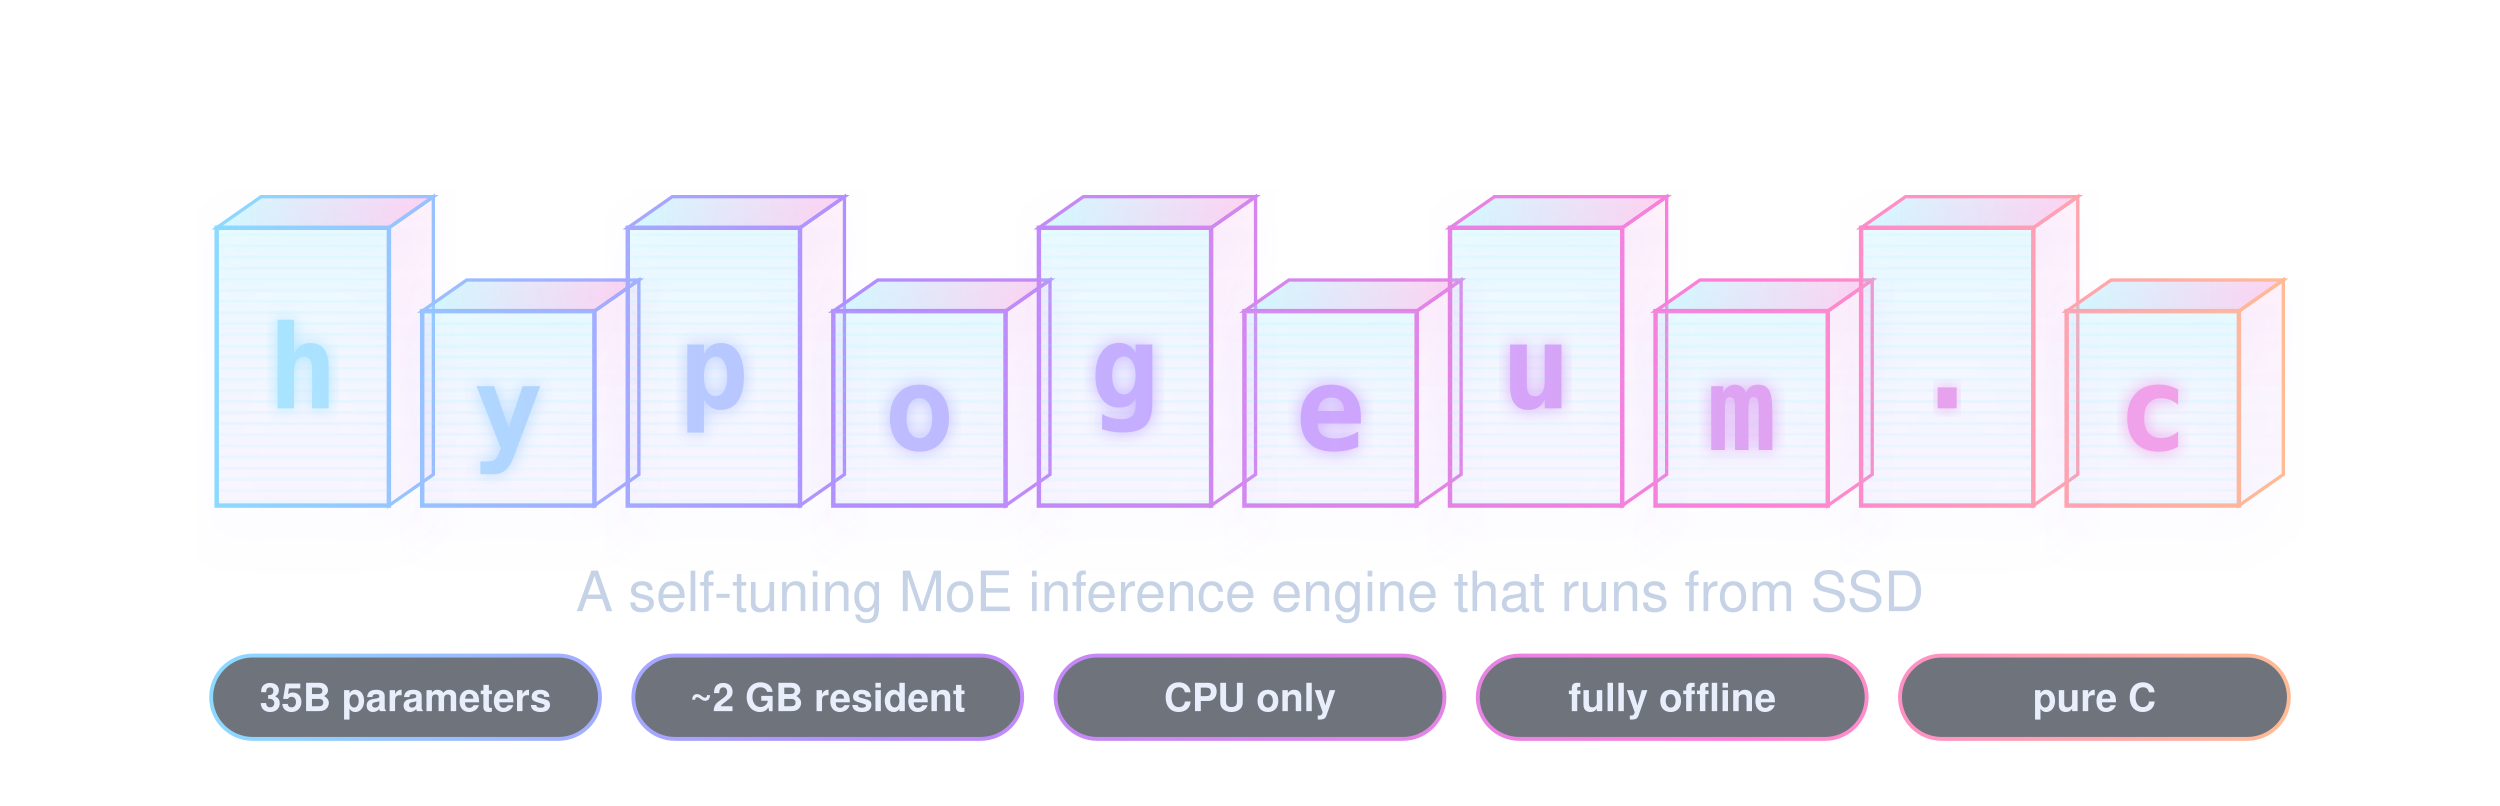
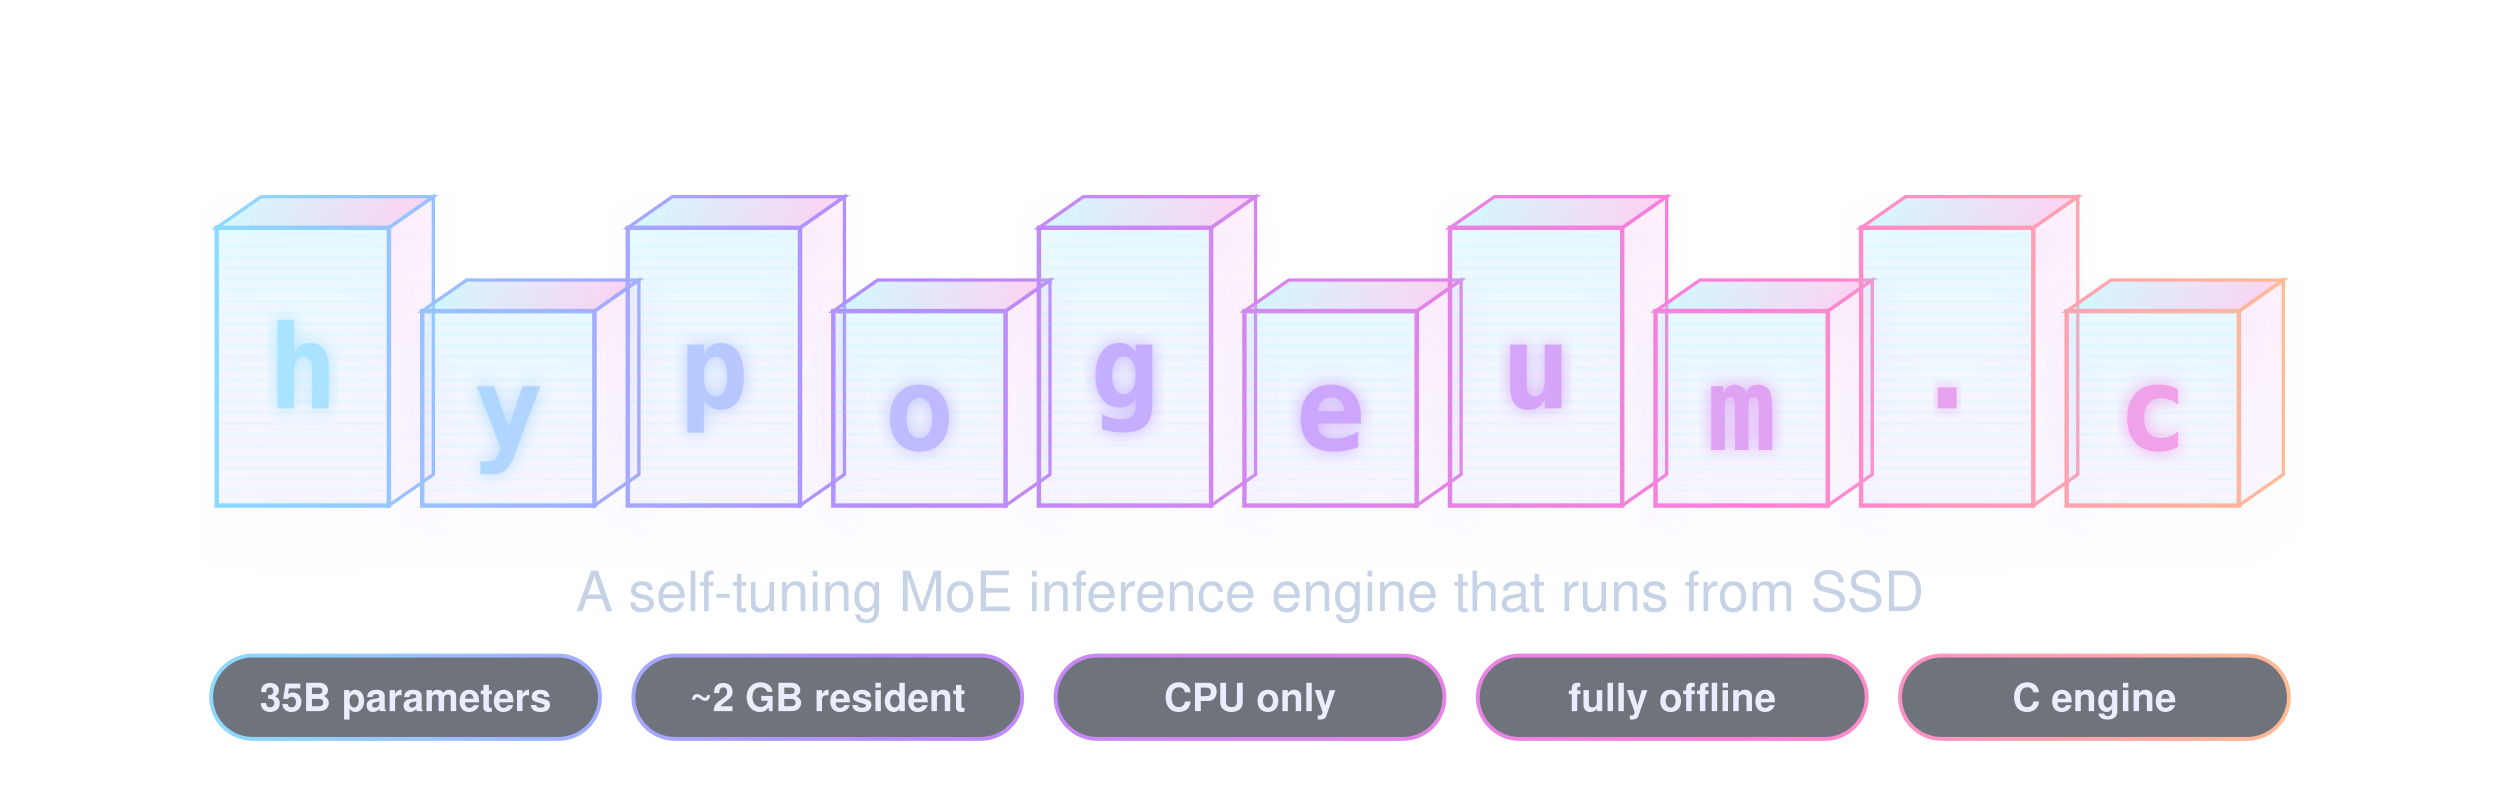
<svg xmlns="http://www.w3.org/2000/svg" width="900" height="290" viewBox="0 0 900 290" role="img" aria-label="hypogeum.c">
  <defs>
    <linearGradient id="iri" gradientUnits="userSpaceOnUse" x1="0" y1="0" x2="900" y2="0">
      <stop offset="0" stop-color="#7ff3ff" />
      <stop offset=".35" stop-color="#b48cff" />
      <stop offset=".7" stop-color="#ff7fd8" />
      <stop offset="1" stop-color="#ffd37a" />
    </linearGradient>
    <linearGradient id="ink" gradientUnits="userSpaceOnUse" x1="0" y1="0" x2="900" y2="0">
      <stop offset="0" stop-color="#9ff6ff" />
      <stop offset=".5" stop-color="#c9a6ff" />
      <stop offset="1" stop-color="#ff9fe0" />
    </linearGradient>
    <linearGradient id="front" x1="0" y1="0" x2="0" y2="1">
      <stop offset="0" stop-color="#7ff3ff" stop-opacity="0.16" />
      <stop offset="1" stop-color="#b48cff" stop-opacity="0.06" />
    </linearGradient>
    <linearGradient id="top" x1="0" y1="0" x2="1" y2="0">
      <stop offset="0" stop-color="#7ff3ff" stop-opacity="0.34" />
      <stop offset="1" stop-color="#ff7fd8" stop-opacity="0.34" />
    </linearGradient>
    <linearGradient id="side" x1="0" y1="0" x2="0" y2="1">
      <stop offset="0" stop-color="#ff7fd8" stop-opacity="0.1" />
      <stop offset="1" stop-color="#b48cff" stop-opacity="0.05" />
    </linearGradient>
    <pattern id="fringe" width="6" height="4" patternUnits="userSpaceOnUse">
      <rect width="6" height="1" fill="#7ff3ff" opacity="0.1" />
    </pattern>
    <linearGradient id="sheen" x1="0" y1="0" x2="1" y2="0">
      <stop offset="0" stop-color="#fff" stop-opacity="0" />
      <stop offset=".5" stop-color="#fff" stop-opacity="0.35" />
      <stop offset="1" stop-color="#fff" stop-opacity="0" />
    </linearGradient>
    <filter id="glow" x="-20%" y="-40%" width="140%" height="180%">
      <feGaussianBlur stdDeviation="3" result="b" />
      <feComponentTransfer in="b" result="g">
        <feFuncA type="linear" slope="0.9" />
      </feComponentTransfer>
      <feMerge>
        <feMergeNode in="g" />
        <feMergeNode in="SourceGraphic" />
      </feMerge>
    </filter>
    <filter id="soft" x="-10%" y="-10%" width="120%" height="140%">
      <feDropShadow dx="0" dy="8" stdDeviation="8" flood-color="#b48cff" flood-opacity="0.18" />
    </filter>
  </defs>
  <style>@media (prefers-reduced-motion: reduce){.sweep{display:none}}</style>
  <clipPath id="cl">
    <path d="M78.0,82 L94.0,70.8 L156.0,70.8 L140.0,82 Z" />
    <path d="M140.0,82 L156.0,70.8 L156.0,170.8 L140.0,182 Z" />
    <rect x="78.0" y="82" width="62" height="100" />
    <path d="M152.0,112 L168.0,100.8 L230.0,100.8 L214.0,112 Z" />
    <path d="M214.0,112 L230.0,100.8 L230.0,170.8 L214.0,182 Z" />
    <rect x="152.0" y="112" width="62" height="70" />
    <path d="M226.0,82 L242.0,70.8 L304.0,70.8 L288.0,82 Z" />
    <path d="M288.0,82 L304.0,70.8 L304.0,170.8 L288.0,182 Z" />
    <rect x="226.0" y="82" width="62" height="100" />
    <path d="M300.0,112 L316.0,100.8 L378.0,100.8 L362.0,112 Z" />
    <path d="M362.0,112 L378.0,100.8 L378.0,170.8 L362.0,182 Z" />
    <rect x="300.0" y="112" width="62" height="70" />
    <path d="M374.0,82 L390.0,70.8 L452.0,70.8 L436.0,82 Z" />
    <path d="M436.0,82 L452.0,70.8 L452.0,170.8 L436.0,182 Z" />
    <rect x="374.0" y="82" width="62" height="100" />
    <path d="M448.0,112 L464.0,100.8 L526.0,100.8 L510.0,112 Z" />
    <path d="M510.0,112 L526.0,100.8 L526.0,170.8 L510.0,182 Z" />
    <rect x="448.0" y="112" width="62" height="70" />
    <path d="M522.0,82 L538.0,70.8 L600.0,70.8 L584.0,82 Z" />
    <path d="M584.0,82 L600.0,70.8 L600.0,170.8 L584.0,182 Z" />
    <rect x="522.0" y="82" width="62" height="100" />
    <path d="M596.0,112 L612.0,100.8 L674.0,100.8 L658.0,112 Z" />
    <path d="M658.0,112 L674.0,100.8 L674.0,170.8 L658.0,182 Z" />
    <rect x="596.0" y="112" width="62" height="70" />
    <path d="M670.0,82 L686.0,70.8 L748.0,70.8 L732.0,82 Z" />
    <path d="M732.0,82 L748.0,70.8 L748.0,170.8 L732.0,182 Z" />
    <rect x="670.0" y="82" width="62" height="100" />
    <path d="M744.0,112 L760.0,100.8 L822.0,100.8 L806.0,112 Z" />
    <path d="M806.0,112 L822.0,100.8 L822.0,170.8 L806.0,182 Z" />
    <rect x="744.0" y="112" width="62" height="70" />
  </clipPath>
  <g filter="url(#soft)">
    <path d="M78.0,82 L94.0,70.8 L156.0,70.8 L140.0,82 Z" fill="url(#top)" stroke="url(#iri)" stroke-width="1.2" />
    <path d="M140.0,82 L156.0,70.8 L156.0,170.8 L140.0,182 Z" fill="url(#side)" stroke="url(#iri)" stroke-width="1.2" />
    <rect x="78.0" y="82" width="62" height="100" fill="url(#front)" stroke="url(#iri)" stroke-width="1.6" />
    <rect x="78.0" y="82" width="62" height="100" fill="url(#fringe)" />
  </g>
  <g filter="url(#soft)">
    <path d="M152.0,112 L168.0,100.8 L230.0,100.8 L214.0,112 Z" fill="url(#top)" stroke="url(#iri)" stroke-width="1.2" />
    <path d="M214.0,112 L230.0,100.8 L230.0,170.8 L214.0,182 Z" fill="url(#side)" stroke="url(#iri)" stroke-width="1.2" />
    <rect x="152.0" y="112" width="62" height="70" fill="url(#front)" stroke="url(#iri)" stroke-width="1.6" />
    <rect x="152.0" y="112" width="62" height="70" fill="url(#fringe)" />
  </g>
  <g filter="url(#soft)">
    <path d="M226.0,82 L242.0,70.8 L304.0,70.8 L288.0,82 Z" fill="url(#top)" stroke="url(#iri)" stroke-width="1.2" />
    <path d="M288.0,82 L304.0,70.8 L304.0,170.8 L288.0,182 Z" fill="url(#side)" stroke="url(#iri)" stroke-width="1.2" />
    <rect x="226.0" y="82" width="62" height="100" fill="url(#front)" stroke="url(#iri)" stroke-width="1.6" />
    <rect x="226.0" y="82" width="62" height="100" fill="url(#fringe)" />
  </g>
  <g filter="url(#soft)">
    <path d="M300.0,112 L316.0,100.8 L378.0,100.8 L362.0,112 Z" fill="url(#top)" stroke="url(#iri)" stroke-width="1.2" />
    <path d="M362.0,112 L378.0,100.8 L378.0,170.8 L362.0,182 Z" fill="url(#side)" stroke="url(#iri)" stroke-width="1.2" />
    <rect x="300.0" y="112" width="62" height="70" fill="url(#front)" stroke="url(#iri)" stroke-width="1.6" />
    <rect x="300.0" y="112" width="62" height="70" fill="url(#fringe)" />
  </g>
  <g filter="url(#soft)">
    <path d="M374.0,82 L390.0,70.8 L452.0,70.8 L436.0,82 Z" fill="url(#top)" stroke="url(#iri)" stroke-width="1.2" />
    <path d="M436.0,82 L452.0,70.8 L452.0,170.8 L436.0,182 Z" fill="url(#side)" stroke="url(#iri)" stroke-width="1.2" />
    <rect x="374.0" y="82" width="62" height="100" fill="url(#front)" stroke="url(#iri)" stroke-width="1.6" />
    <rect x="374.0" y="82" width="62" height="100" fill="url(#fringe)" />
  </g>
  <g filter="url(#soft)">
    <path d="M448.0,112 L464.0,100.8 L526.0,100.8 L510.0,112 Z" fill="url(#top)" stroke="url(#iri)" stroke-width="1.2" />
    <path d="M510.0,112 L526.0,100.8 L526.0,170.8 L510.0,182 Z" fill="url(#side)" stroke="url(#iri)" stroke-width="1.2" />
    <rect x="448.0" y="112" width="62" height="70" fill="url(#front)" stroke="url(#iri)" stroke-width="1.6" />
    <rect x="448.0" y="112" width="62" height="70" fill="url(#fringe)" />
  </g>
  <g filter="url(#soft)">
    <path d="M522.0,82 L538.0,70.8 L600.0,70.8 L584.0,82 Z" fill="url(#top)" stroke="url(#iri)" stroke-width="1.2" />
    <path d="M584.0,82 L600.0,70.8 L600.0,170.8 L584.0,182 Z" fill="url(#side)" stroke="url(#iri)" stroke-width="1.2" />
    <rect x="522.0" y="82" width="62" height="100" fill="url(#front)" stroke="url(#iri)" stroke-width="1.6" />
    <rect x="522.0" y="82" width="62" height="100" fill="url(#fringe)" />
  </g>
  <g filter="url(#soft)">
    <path d="M596.0,112 L612.0,100.8 L674.0,100.8 L658.0,112 Z" fill="url(#top)" stroke="url(#iri)" stroke-width="1.2" />
    <path d="M658.0,112 L674.0,100.8 L674.0,170.8 L658.0,182 Z" fill="url(#side)" stroke="url(#iri)" stroke-width="1.2" />
    <rect x="596.0" y="112" width="62" height="70" fill="url(#front)" stroke="url(#iri)" stroke-width="1.6" />
    <rect x="596.0" y="112" width="62" height="70" fill="url(#fringe)" />
  </g>
  <g filter="url(#soft)">
    <path d="M670.0,82 L686.0,70.8 L748.0,70.8 L732.0,82 Z" fill="url(#top)" stroke="url(#iri)" stroke-width="1.2" />
    <path d="M732.0,82 L748.0,70.8 L748.0,170.8 L732.0,182 Z" fill="url(#side)" stroke="url(#iri)" stroke-width="1.2" />
    <rect x="670.0" y="82" width="62" height="100" fill="url(#front)" stroke="url(#iri)" stroke-width="1.6" />
    <rect x="670.0" y="82" width="62" height="100" fill="url(#fringe)" />
  </g>
  <g filter="url(#soft)">
    <path d="M744.0,112 L760.0,100.8 L822.0,100.8 L806.0,112 Z" fill="url(#top)" stroke="url(#iri)" stroke-width="1.2" />
    <path d="M806.0,112 L822.0,100.8 L822.0,170.8 L806.0,182 Z" fill="url(#side)" stroke="url(#iri)" stroke-width="1.2" />
    <rect x="744.0" y="112" width="62" height="70" fill="url(#front)" stroke="url(#iri)" stroke-width="1.6" />
    <rect x="744.0" y="112" width="62" height="70" fill="url(#fringe)" />
  </g>
  <g clip-path="url(#cl)" class="sweep">
    <rect x="-200" y="-20" width="160" height="330" fill="url(#sheen)" transform="skewX(-20)">
      <animate attributeName="x" values="-260;1100" dur="7s" repeatCount="indefinite" />
    </rect>
  </g>
  <text x="109.0" y="147.0" text-anchor="middle" font-family="ui-monospace, SFMono-Regular, Menlo, Consolas, monospace" font-size="42" font-weight="700" fill="url(#ink)" filter="url(#glow)">h</text>
  <text x="183.0" y="162.0" text-anchor="middle" font-family="ui-monospace, SFMono-Regular, Menlo, Consolas, monospace" font-size="42" font-weight="700" fill="url(#ink)" filter="url(#glow)">y</text>
  <text x="257.0" y="147.0" text-anchor="middle" font-family="ui-monospace, SFMono-Regular, Menlo, Consolas, monospace" font-size="42" font-weight="700" fill="url(#ink)" filter="url(#glow)">p</text>
  <text x="331.0" y="162.0" text-anchor="middle" font-family="ui-monospace, SFMono-Regular, Menlo, Consolas, monospace" font-size="42" font-weight="700" fill="url(#ink)" filter="url(#glow)">o</text>
  <text x="405.0" y="147.0" text-anchor="middle" font-family="ui-monospace, SFMono-Regular, Menlo, Consolas, monospace" font-size="42" font-weight="700" fill="url(#ink)" filter="url(#glow)">g</text>
  <text x="479.0" y="162.0" text-anchor="middle" font-family="ui-monospace, SFMono-Regular, Menlo, Consolas, monospace" font-size="42" font-weight="700" fill="url(#ink)" filter="url(#glow)">e</text>
  <text x="553.0" y="147.0" text-anchor="middle" font-family="ui-monospace, SFMono-Regular, Menlo, Consolas, monospace" font-size="42" font-weight="700" fill="url(#ink)" filter="url(#glow)">u</text>
  <text x="627.0" y="162.0" text-anchor="middle" font-family="ui-monospace, SFMono-Regular, Menlo, Consolas, monospace" font-size="42" font-weight="700" fill="url(#ink)" filter="url(#glow)">m</text>
  <text x="701.0" y="147.0" text-anchor="middle" font-family="ui-monospace, SFMono-Regular, Menlo, Consolas, monospace" font-size="42" font-weight="700" fill="url(#ink)" filter="url(#glow)">.</text>
  <text x="775.0" y="162.0" text-anchor="middle" font-family="ui-monospace, SFMono-Regular, Menlo, Consolas, monospace" font-size="42" font-weight="700" fill="url(#ink)" filter="url(#glow)">c</text>
  <text x="450.0" y="220" text-anchor="middle" font-family="-apple-system, BlinkMacSystemFont, Segoe UI, Helvetica, Arial, sans-serif" font-size="20" fill="#c6d3e6">A self-tuning MoE inference engine that runs from SSD</text>
  <rect x="76.0" y="236" width="140" height="30" rx="15" fill="#0f1626" fill-opacity="0.6" stroke="url(#iri)" stroke-width="1.4" />
  <text x="146.0" y="256" text-anchor="middle" font-family="-apple-system, BlinkMacSystemFont, Segoe UI, Helvetica, Arial, sans-serif" font-size="14" font-weight="600" fill="#e8eefc">35B parameters</text>
  <rect x="228.0" y="236" width="140" height="30" rx="15" fill="#0f1626" fill-opacity="0.6" stroke="url(#iri)" stroke-width="1.4" />
  <text x="298.0" y="256" text-anchor="middle" font-family="-apple-system, BlinkMacSystemFont, Segoe UI, Helvetica, Arial, sans-serif" font-size="14" font-weight="600" fill="#e8eefc">~2 GB resident</text>
  <rect x="380.0" y="236" width="140" height="30" rx="15" fill="#0f1626" fill-opacity="0.6" stroke="url(#iri)" stroke-width="1.4" />
  <text x="450.0" y="256" text-anchor="middle" font-family="-apple-system, BlinkMacSystemFont, Segoe UI, Helvetica, Arial, sans-serif" font-size="14" font-weight="600" fill="#e8eefc">CPU only</text>
  <rect x="532.0" y="236" width="140" height="30" rx="15" fill="#0f1626" fill-opacity="0.6" stroke="url(#iri)" stroke-width="1.4" />
  <text x="602.0" y="256" text-anchor="middle" font-family="-apple-system, BlinkMacSystemFont, Segoe UI, Helvetica, Arial, sans-serif" font-size="14" font-weight="600" fill="#e8eefc">fully offline</text>
  <rect x="684.0" y="236" width="140" height="30" rx="15" fill="#0f1626" fill-opacity="0.6" stroke="url(#iri)" stroke-width="1.4" />
-   <text x="754.0" y="256" text-anchor="middle" font-family="-apple-system, BlinkMacSystemFont, Segoe UI, Helvetica, Arial, sans-serif" font-size="14" font-weight="600" fill="#e8eefc">pure C</text>
+   <text x="754.0" y="256" text-anchor="middle" font-family="-apple-system, BlinkMacSystemFont, Segoe UI, Helvetica, Arial, sans-serif" font-size="14" font-weight="600" fill="#e8eefc">C engine</text>
</svg>
